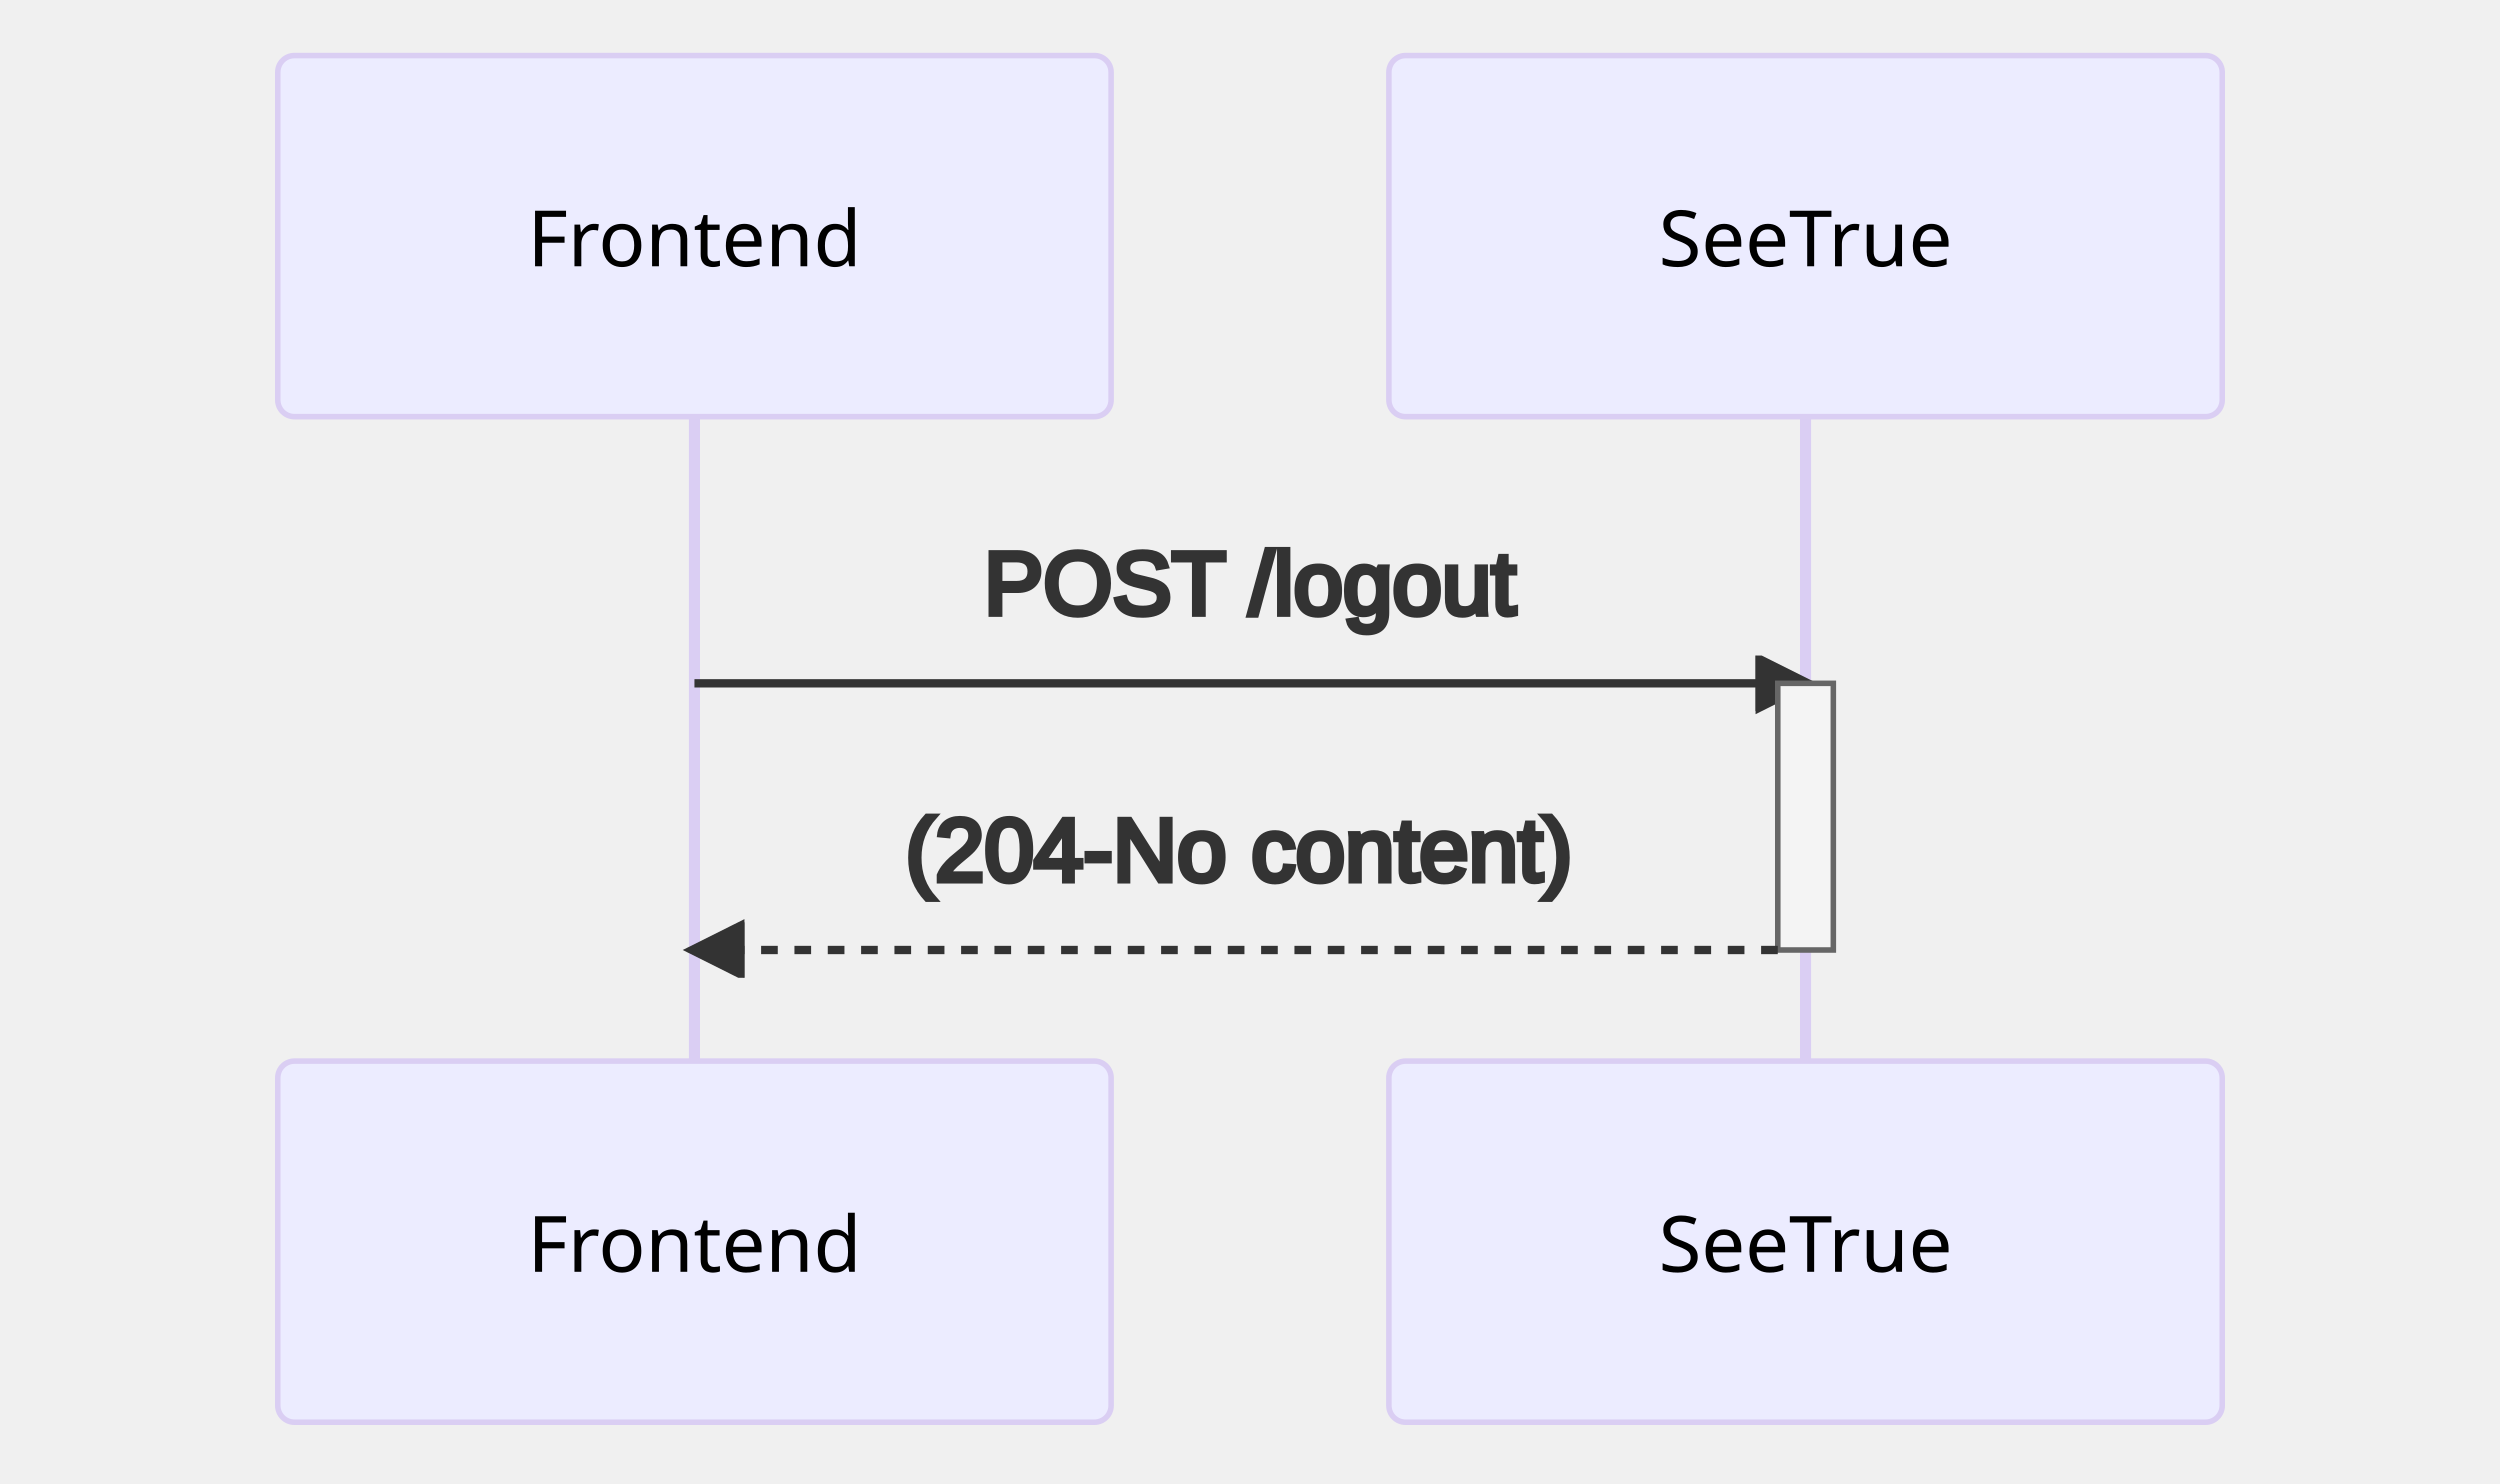
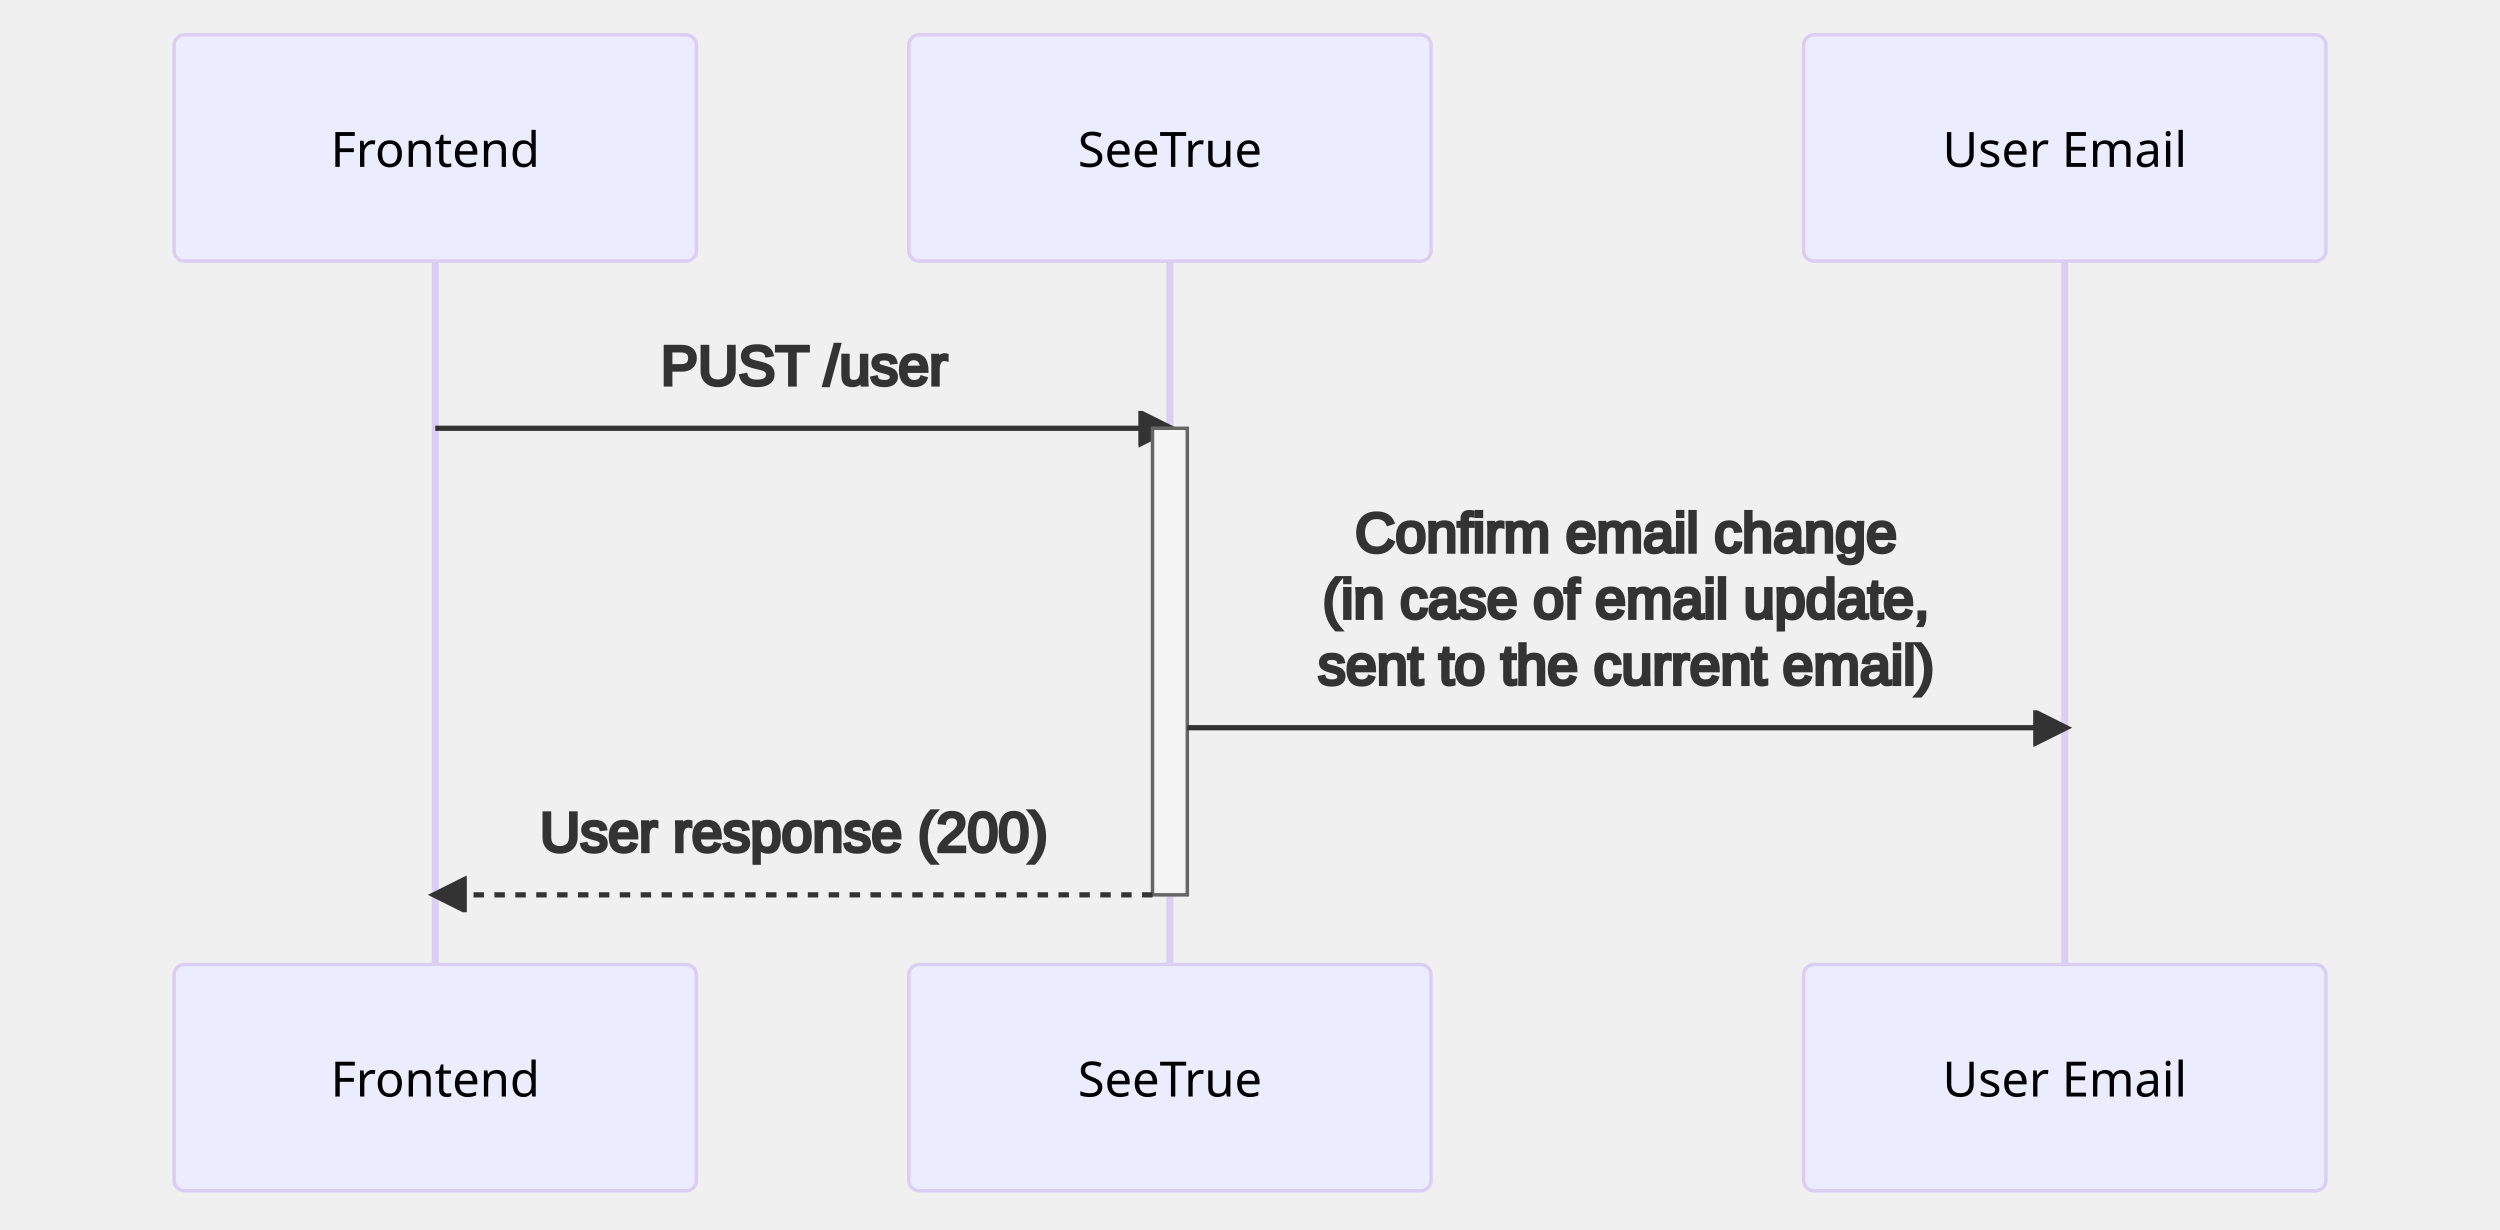
- <svg xmlns="http://www.w3.org/2000/svg" id="mermaid-1643228912645" width="100%" height="267" style="max-width: 450px; background-color: white;" viewBox="-50 -10 450 267">
-   <style>#mermaid-1643228912645 {font-family:"trebuchet ms",verdana,arial,sans-serif;font-size:16px;fill:#333;}#mermaid-1643228912645 .error-icon{fill:#552222;}#mermaid-1643228912645 .error-text{fill:#552222;stroke:#552222;}#mermaid-1643228912645 .edge-thickness-normal{stroke-width:2px;}#mermaid-1643228912645 .edge-thickness-thick{stroke-width:3.5px;}#mermaid-1643228912645 .edge-pattern-solid{stroke-dasharray:0;}#mermaid-1643228912645 .edge-pattern-dashed{stroke-dasharray:3;}#mermaid-1643228912645 .edge-pattern-dotted{stroke-dasharray:2;}#mermaid-1643228912645 .marker{fill:#333333;stroke:#333333;}#mermaid-1643228912645 .marker.cross{stroke:#333333;}#mermaid-1643228912645 svg{font-family:"trebuchet ms",verdana,arial,sans-serif;font-size:16px;}#mermaid-1643228912645 .actor{stroke:hsl(259.626, 59.777%, 87.902%);fill:#ECECFF;}#mermaid-1643228912645 text.actor&gt;tspan{fill:black;stroke:none;}#mermaid-1643228912645 .actor-line{stroke:grey;}#mermaid-1643228912645 .messageLine0{stroke-width:1.5;stroke-dasharray:none;stroke:#333;}#mermaid-1643228912645 .messageLine1{stroke-width:1.5;stroke-dasharray:2,2;stroke:#333;}#mermaid-1643228912645 #arrowhead path{fill:#333;stroke:#333;}#mermaid-1643228912645 .sequenceNumber{fill:white;}#mermaid-1643228912645 #sequencenumber{fill:#333;}#mermaid-1643228912645 #crosshead path{fill:#333;stroke:#333;}#mermaid-1643228912645 .messageText{fill:#333;stroke:#333;}#mermaid-1643228912645 .labelBox{stroke:hsl(259.626, 59.777%, 87.902%);fill:#ECECFF;}#mermaid-1643228912645 .labelText,#mermaid-1643228912645 .labelText&gt;tspan{fill:black;stroke:none;}#mermaid-1643228912645 .loopText,#mermaid-1643228912645 .loopText&gt;tspan{fill:black;stroke:none;}#mermaid-1643228912645 .loopLine{stroke-width:2px;stroke-dasharray:2,2;stroke:hsl(259.626, 59.777%, 87.902%);fill:hsl(259.626, 59.777%, 87.902%);}#mermaid-1643228912645 .note{stroke:#aaaa33;fill:#fff5ad;}#mermaid-1643228912645 .noteText,#mermaid-1643228912645 .noteText&gt;tspan{fill:black;stroke:none;}#mermaid-1643228912645 .activation0{fill:#f4f4f4;stroke:#666;}#mermaid-1643228912645 .activation1{fill:#f4f4f4;stroke:#666;}#mermaid-1643228912645 .activation2{fill:#f4f4f4;stroke:#666;}#mermaid-1643228912645 .actorPopupMenu{position:absolute;}#mermaid-1643228912645 .actorPopupMenuPanel{position:absolute;fill:#ECECFF;box-shadow:0px 8px 16px 0px rgba(0,0,0,0.2);filter:drop-shadow(3px 5px 2px rgb(0 0 0 / 0.4));}#mermaid-1643228912645 .actor-man line{stroke:hsl(259.626, 59.777%, 87.902%);fill:#ECECFF;}#mermaid-1643228912645 .actor-man circle,#mermaid-1643228912645 line{stroke:hsl(259.626, 59.777%, 87.902%);fill:#ECECFF;stroke-width:2px;}#mermaid-1643228912645 :root{--mermaid-font-family:"trebuchet ms",verdana,arial,sans-serif;}</style>
+ <svg xmlns="http://www.w3.org/2000/svg" id="mermaid-1643229613576" width="100%" height="353" style="max-width: 718px; background-color: white;" viewBox="-50 -10 718 353">
+   <style>#mermaid-1643229613576 {font-family:"trebuchet ms",verdana,arial,sans-serif;font-size:16px;fill:#333;}#mermaid-1643229613576 .error-icon{fill:#552222;}#mermaid-1643229613576 .error-text{fill:#552222;stroke:#552222;}#mermaid-1643229613576 .edge-thickness-normal{stroke-width:2px;}#mermaid-1643229613576 .edge-thickness-thick{stroke-width:3.5px;}#mermaid-1643229613576 .edge-pattern-solid{stroke-dasharray:0;}#mermaid-1643229613576 .edge-pattern-dashed{stroke-dasharray:3;}#mermaid-1643229613576 .edge-pattern-dotted{stroke-dasharray:2;}#mermaid-1643229613576 .marker{fill:#333333;stroke:#333333;}#mermaid-1643229613576 .marker.cross{stroke:#333333;}#mermaid-1643229613576 svg{font-family:"trebuchet ms",verdana,arial,sans-serif;font-size:16px;}#mermaid-1643229613576 .actor{stroke:hsl(259.626, 59.777%, 87.902%);fill:#ECECFF;}#mermaid-1643229613576 text.actor&gt;tspan{fill:black;stroke:none;}#mermaid-1643229613576 .actor-line{stroke:grey;}#mermaid-1643229613576 .messageLine0{stroke-width:1.5;stroke-dasharray:none;stroke:#333;}#mermaid-1643229613576 .messageLine1{stroke-width:1.5;stroke-dasharray:2,2;stroke:#333;}#mermaid-1643229613576 #arrowhead path{fill:#333;stroke:#333;}#mermaid-1643229613576 .sequenceNumber{fill:white;}#mermaid-1643229613576 #sequencenumber{fill:#333;}#mermaid-1643229613576 #crosshead path{fill:#333;stroke:#333;}#mermaid-1643229613576 .messageText{fill:#333;stroke:#333;}#mermaid-1643229613576 .labelBox{stroke:hsl(259.626, 59.777%, 87.902%);fill:#ECECFF;}#mermaid-1643229613576 .labelText,#mermaid-1643229613576 .labelText&gt;tspan{fill:black;stroke:none;}#mermaid-1643229613576 .loopText,#mermaid-1643229613576 .loopText&gt;tspan{fill:black;stroke:none;}#mermaid-1643229613576 .loopLine{stroke-width:2px;stroke-dasharray:2,2;stroke:hsl(259.626, 59.777%, 87.902%);fill:hsl(259.626, 59.777%, 87.902%);}#mermaid-1643229613576 .note{stroke:#aaaa33;fill:#fff5ad;}#mermaid-1643229613576 .noteText,#mermaid-1643229613576 .noteText&gt;tspan{fill:black;stroke:none;}#mermaid-1643229613576 .activation0{fill:#f4f4f4;stroke:#666;}#mermaid-1643229613576 .activation1{fill:#f4f4f4;stroke:#666;}#mermaid-1643229613576 .activation2{fill:#f4f4f4;stroke:#666;}#mermaid-1643229613576 .actorPopupMenu{position:absolute;}#mermaid-1643229613576 .actorPopupMenuPanel{position:absolute;fill:#ECECFF;box-shadow:0px 8px 16px 0px rgba(0,0,0,0.2);filter:drop-shadow(3px 5px 2px rgb(0 0 0 / 0.4));}#mermaid-1643229613576 .actor-man line{stroke:hsl(259.626, 59.777%, 87.902%);fill:#ECECFF;}#mermaid-1643229613576 .actor-man circle,#mermaid-1643229613576 line{stroke:hsl(259.626, 59.777%, 87.902%);fill:#ECECFF;stroke-width:2px;}#mermaid-1643229613576 :root{--mermaid-font-family:"trebuchet ms",verdana,arial,sans-serif;}</style>
  <g />
  <defs>
    <symbol id="computer" width="24" height="24">
      <path transform="scale(.5)" d="M2 2v13h20v-13h-20zm18 11h-16v-9h16v9zm-10.228 6l.466-1h3.524l.467 1h-4.457zm14.228 3h-24l2-6h2.104l-1.33 4h18.45l-1.297-4h2.073l2 6zm-5-10h-14v-7h14v7z" />
    </symbol>
  </defs>
  <defs>
    <symbol id="database" fill-rule="evenodd" clip-rule="evenodd">
      <path transform="scale(.5)" d="M12.258.001l.256.004.255.005.253.008.251.01.249.012.247.015.246.016.242.019.241.02.239.023.236.024.233.027.231.028.229.031.225.032.223.034.22.036.217.038.214.04.211.041.208.043.205.045.201.046.198.048.194.05.191.051.187.053.183.054.18.056.175.057.172.059.168.06.163.061.16.063.155.064.15.066.074.033.073.033.071.034.07.034.069.035.068.035.067.035.066.035.064.036.064.036.062.036.06.036.06.037.058.037.058.037.055.038.055.038.053.038.052.038.051.039.05.039.048.039.047.039.045.04.044.04.043.04.041.04.04.041.039.041.037.041.036.041.034.041.033.042.032.042.03.042.029.042.027.042.026.043.024.043.023.043.021.043.02.043.018.044.017.043.015.044.013.044.012.044.011.045.009.044.007.045.006.045.004.045.002.045.001.045v17l-.001.045-.002.045-.004.045-.006.045-.007.045-.009.044-.011.045-.012.044-.013.044-.015.044-.017.043-.018.044-.02.043-.021.043-.023.043-.024.043-.026.043-.027.042-.029.042-.03.042-.032.042-.033.042-.034.041-.036.041-.037.041-.039.041-.04.041-.041.04-.043.04-.044.04-.045.04-.047.039-.048.039-.05.039-.051.039-.052.038-.053.038-.055.038-.055.038-.058.037-.058.037-.06.037-.06.036-.062.036-.064.036-.064.036-.066.035-.067.035-.068.035-.069.035-.07.034-.071.034-.073.033-.074.033-.15.066-.155.064-.16.063-.163.061-.168.06-.172.059-.175.057-.18.056-.183.054-.187.053-.191.051-.194.05-.198.048-.201.046-.205.045-.208.043-.211.041-.214.04-.217.038-.22.036-.223.034-.225.032-.229.031-.231.028-.233.027-.236.024-.239.023-.241.02-.242.019-.246.016-.247.015-.249.012-.251.01-.253.008-.255.005-.256.004-.258.001-.258-.001-.256-.004-.255-.005-.253-.008-.251-.01-.249-.012-.247-.015-.245-.016-.243-.019-.241-.02-.238-.023-.236-.024-.234-.027-.231-.028-.228-.031-.226-.032-.223-.034-.22-.036-.217-.038-.214-.04-.211-.041-.208-.043-.204-.045-.201-.046-.198-.048-.195-.05-.19-.051-.187-.053-.184-.054-.179-.056-.176-.057-.172-.059-.167-.06-.164-.061-.159-.063-.155-.064-.151-.066-.074-.033-.072-.033-.072-.034-.07-.034-.069-.035-.068-.035-.067-.035-.066-.035-.064-.036-.063-.036-.062-.036-.061-.036-.06-.037-.058-.037-.057-.037-.056-.038-.055-.038-.053-.038-.052-.038-.051-.039-.049-.039-.049-.039-.046-.039-.046-.04-.044-.04-.043-.04-.041-.04-.04-.041-.039-.041-.037-.041-.036-.041-.034-.041-.033-.042-.032-.042-.03-.042-.029-.042-.027-.042-.026-.043-.024-.043-.023-.043-.021-.043-.02-.043-.018-.044-.017-.043-.015-.044-.013-.044-.012-.044-.011-.045-.009-.044-.007-.045-.006-.045-.004-.045-.002-.045-.001-.045v-17l.001-.045.002-.045.004-.045.006-.045.007-.045.009-.044.011-.045.012-.044.013-.044.015-.044.017-.043.018-.044.02-.043.021-.043.023-.043.024-.043.026-.043.027-.042.029-.042.03-.042.032-.042.033-.042.034-.041.036-.041.037-.041.039-.041.04-.041.041-.04.043-.04.044-.04.046-.04.046-.039.049-.039.049-.039.051-.039.052-.038.053-.038.055-.038.056-.038.057-.037.058-.037.06-.037.061-.036.062-.036.063-.036.064-.036.066-.035.067-.035.068-.035.069-.035.07-.034.072-.034.072-.033.074-.033.151-.066.155-.064.159-.063.164-.061.167-.06.172-.059.176-.057.179-.056.184-.054.187-.053.19-.051.195-.05.198-.048.201-.046.204-.045.208-.043.211-.041.214-.04.217-.038.22-.036.223-.034.226-.032.228-.031.231-.028.234-.027.236-.024.238-.023.241-.02.243-.019.245-.016.247-.015.249-.012.251-.01.253-.008.255-.005.256-.004.258-.001.258.001zm-9.258 20.499v.01l.001.021.003.021.004.022.005.021.006.022.007.022.009.023.01.022.011.023.012.023.013.023.015.023.016.024.017.023.018.024.019.024.021.024.022.025.023.024.024.025.052.049.056.05.061.051.066.051.07.051.075.051.079.052.084.052.088.052.092.052.097.052.102.051.105.052.11.052.114.051.119.051.123.051.127.05.131.05.135.05.139.048.144.049.147.047.152.047.155.047.16.045.163.045.167.043.171.043.176.041.178.041.183.039.187.039.19.037.194.035.197.035.202.033.204.031.209.03.212.029.216.027.219.025.222.024.226.021.23.02.233.018.236.016.24.015.243.012.246.01.249.008.253.005.256.004.259.001.26-.001.257-.004.254-.005.25-.008.247-.011.244-.012.241-.014.237-.016.233-.018.231-.021.226-.021.224-.024.22-.026.216-.027.212-.028.21-.031.205-.031.202-.034.198-.034.194-.036.191-.037.187-.039.183-.04.179-.04.175-.042.172-.043.168-.044.163-.045.16-.046.155-.046.152-.047.148-.048.143-.049.139-.049.136-.05.131-.05.126-.05.123-.051.118-.052.114-.051.11-.052.106-.052.101-.052.096-.052.092-.052.088-.053.083-.051.079-.052.074-.052.07-.051.065-.051.06-.051.056-.05.051-.05.023-.024.023-.025.021-.024.02-.024.019-.024.018-.024.017-.024.015-.023.014-.024.013-.023.012-.023.01-.023.01-.022.008-.022.006-.022.006-.022.004-.022.004-.021.001-.021.001-.021v-4.127l-.077.055-.08.053-.083.054-.085.053-.087.052-.09.052-.093.051-.095.05-.097.05-.1.049-.102.049-.105.048-.106.047-.109.047-.111.046-.114.045-.115.045-.118.044-.12.043-.122.042-.124.042-.126.041-.128.04-.13.04-.132.038-.134.038-.135.037-.138.037-.139.035-.142.035-.143.034-.144.033-.147.032-.148.031-.15.03-.151.03-.153.029-.154.027-.156.027-.158.026-.159.025-.161.024-.162.023-.163.022-.165.021-.166.02-.167.019-.169.018-.169.017-.171.016-.173.015-.173.014-.175.013-.175.012-.177.011-.178.01-.179.008-.179.008-.181.006-.182.005-.182.004-.184.003-.184.002h-.37l-.184-.002-.184-.003-.182-.004-.182-.005-.181-.006-.179-.008-.179-.008-.178-.01-.176-.011-.176-.012-.175-.013-.173-.014-.172-.015-.171-.016-.17-.017-.169-.018-.167-.019-.166-.02-.165-.021-.163-.022-.162-.023-.161-.024-.159-.025-.157-.026-.156-.027-.155-.027-.153-.029-.151-.03-.15-.03-.148-.031-.146-.032-.145-.033-.143-.034-.141-.035-.14-.035-.137-.037-.136-.037-.134-.038-.132-.038-.13-.04-.128-.04-.126-.041-.124-.042-.122-.042-.12-.044-.117-.043-.116-.045-.113-.045-.112-.046-.109-.047-.106-.047-.105-.048-.102-.049-.1-.049-.097-.05-.095-.05-.093-.052-.09-.051-.087-.052-.085-.053-.083-.054-.08-.054-.077-.054v4.127zm0-5.654v.011l.001.021.003.021.004.021.005.022.006.022.007.022.009.022.01.022.011.023.012.023.013.023.015.024.016.023.017.024.018.024.019.024.021.024.022.024.023.025.024.024.052.05.056.05.061.05.066.051.07.051.075.052.079.051.084.052.088.052.092.052.097.052.102.052.105.052.11.051.114.051.119.052.123.05.127.051.131.05.135.049.139.049.144.048.147.048.152.047.155.046.16.045.163.045.167.044.171.042.176.042.178.04.183.04.187.038.19.037.194.036.197.034.202.033.204.032.209.03.212.028.216.027.219.025.222.024.226.022.23.02.233.018.236.016.24.014.243.012.246.01.249.008.253.006.256.003.259.001.26-.001.257-.003.254-.006.25-.008.247-.01.244-.012.241-.015.237-.016.233-.018.231-.02.226-.022.224-.024.22-.025.216-.027.212-.029.21-.03.205-.032.202-.033.198-.035.194-.036.191-.037.187-.039.183-.039.179-.041.175-.042.172-.043.168-.044.163-.045.16-.045.155-.047.152-.047.148-.048.143-.048.139-.05.136-.049.131-.05.126-.051.123-.051.118-.051.114-.052.11-.052.106-.052.101-.052.096-.052.092-.052.088-.052.083-.052.079-.052.074-.051.07-.052.065-.051.06-.05.056-.051.051-.049.023-.025.023-.024.021-.025.02-.024.019-.024.018-.024.017-.024.015-.023.014-.023.013-.024.012-.022.01-.023.01-.023.008-.022.006-.022.006-.022.004-.021.004-.022.001-.021.001-.021v-4.139l-.077.054-.08.054-.083.054-.085.052-.087.053-.09.051-.093.051-.095.051-.097.05-.1.049-.102.049-.105.048-.106.047-.109.047-.111.046-.114.045-.115.044-.118.044-.12.044-.122.042-.124.042-.126.041-.128.04-.13.039-.132.039-.134.038-.135.037-.138.036-.139.036-.142.035-.143.033-.144.033-.147.033-.148.031-.15.03-.151.03-.153.028-.154.028-.156.027-.158.026-.159.025-.161.024-.162.023-.163.022-.165.021-.166.02-.167.019-.169.018-.169.017-.171.016-.173.015-.173.014-.175.013-.175.012-.177.011-.178.009-.179.009-.179.007-.181.007-.182.005-.182.004-.184.003-.184.002h-.37l-.184-.002-.184-.003-.182-.004-.182-.005-.181-.007-.179-.007-.179-.009-.178-.009-.176-.011-.176-.012-.175-.013-.173-.014-.172-.015-.171-.016-.17-.017-.169-.018-.167-.019-.166-.02-.165-.021-.163-.022-.162-.023-.161-.024-.159-.025-.157-.026-.156-.027-.155-.028-.153-.028-.151-.03-.15-.03-.148-.031-.146-.033-.145-.033-.143-.033-.141-.035-.14-.036-.137-.036-.136-.037-.134-.038-.132-.039-.13-.039-.128-.04-.126-.041-.124-.042-.122-.043-.12-.043-.117-.044-.116-.044-.113-.046-.112-.046-.109-.046-.106-.047-.105-.048-.102-.049-.1-.049-.097-.05-.095-.051-.093-.051-.09-.051-.087-.053-.085-.052-.083-.054-.08-.054-.077-.054v4.139zm0-5.666v.011l.001.02.003.022.004.021.005.022.006.021.007.022.009.023.01.022.011.023.012.023.013.023.015.023.016.024.017.024.018.023.019.024.021.025.022.024.023.024.024.025.052.05.056.05.061.05.066.051.07.051.075.052.079.051.084.052.088.052.092.052.097.052.102.052.105.051.11.052.114.051.119.051.123.051.127.05.131.05.135.05.139.049.144.048.147.048.152.047.155.046.16.045.163.045.167.043.171.043.176.042.178.04.183.04.187.038.19.037.194.036.197.034.202.033.204.032.209.03.212.028.216.027.219.025.222.024.226.021.23.02.233.018.236.017.24.014.243.012.246.01.249.008.253.006.256.003.259.001.26-.001.257-.003.254-.006.25-.008.247-.01.244-.013.241-.014.237-.016.233-.018.231-.02.226-.022.224-.024.22-.025.216-.027.212-.029.21-.03.205-.032.202-.033.198-.035.194-.036.191-.037.187-.039.183-.039.179-.041.175-.042.172-.043.168-.044.163-.045.16-.045.155-.047.152-.047.148-.048.143-.049.139-.049.136-.049.131-.051.126-.05.123-.051.118-.052.114-.051.11-.052.106-.052.101-.052.096-.052.092-.052.088-.052.083-.052.079-.052.074-.052.07-.051.065-.051.06-.051.056-.05.051-.049.023-.025.023-.025.021-.024.02-.024.019-.024.018-.024.017-.024.015-.023.014-.024.013-.023.012-.023.01-.022.01-.023.008-.022.006-.022.006-.022.004-.022.004-.021.001-.021.001-.021v-4.153l-.077.054-.08.054-.083.053-.085.053-.087.053-.09.051-.093.051-.095.051-.097.05-.1.049-.102.048-.105.048-.106.048-.109.046-.111.046-.114.046-.115.044-.118.044-.12.043-.122.043-.124.042-.126.041-.128.04-.13.039-.132.039-.134.038-.135.037-.138.036-.139.036-.142.034-.143.034-.144.033-.147.032-.148.032-.15.03-.151.03-.153.028-.154.028-.156.027-.158.026-.159.024-.161.024-.162.023-.163.023-.165.021-.166.02-.167.019-.169.018-.169.017-.171.016-.173.015-.173.014-.175.013-.175.012-.177.01-.178.01-.179.009-.179.007-.181.006-.182.006-.182.004-.184.003-.184.001-.185.001-.185-.001-.184-.001-.184-.003-.182-.004-.182-.006-.181-.006-.179-.007-.179-.009-.178-.01-.176-.01-.176-.012-.175-.013-.173-.014-.172-.015-.171-.016-.17-.017-.169-.018-.167-.019-.166-.02-.165-.021-.163-.023-.162-.023-.161-.024-.159-.024-.157-.026-.156-.027-.155-.028-.153-.028-.151-.03-.15-.03-.148-.032-.146-.032-.145-.033-.143-.034-.141-.034-.14-.036-.137-.036-.136-.037-.134-.038-.132-.039-.13-.039-.128-.041-.126-.041-.124-.041-.122-.043-.12-.043-.117-.044-.116-.044-.113-.046-.112-.046-.109-.046-.106-.048-.105-.048-.102-.048-.1-.05-.097-.049-.095-.051-.093-.051-.09-.052-.087-.052-.085-.053-.083-.053-.08-.054-.077-.054v4.153zm8.74-8.179l-.257.004-.254.005-.25.008-.247.011-.244.012-.241.014-.237.016-.233.018-.231.021-.226.022-.224.023-.22.026-.216.027-.212.028-.21.031-.205.032-.202.033-.198.034-.194.036-.191.038-.187.038-.183.04-.179.041-.175.042-.172.043-.168.043-.163.045-.16.046-.155.046-.152.048-.148.048-.143.048-.139.049-.136.05-.131.05-.126.051-.123.051-.118.051-.114.052-.11.052-.106.052-.101.052-.096.052-.092.052-.088.052-.083.052-.079.052-.074.051-.07.052-.065.051-.06.05-.056.05-.051.05-.023.025-.023.024-.021.024-.02.025-.019.024-.018.024-.017.023-.015.024-.014.023-.013.023-.012.023-.01.023-.01.022-.008.022-.006.023-.006.021-.004.022-.004.021-.001.021-.001.021.001.021.001.021.004.021.004.022.006.021.006.023.008.022.01.022.01.023.012.023.013.023.014.023.015.024.017.023.018.024.019.024.02.025.021.024.023.024.023.025.051.05.056.05.06.05.065.051.07.052.074.051.079.052.083.052.088.052.092.052.096.052.101.052.106.052.11.052.114.052.118.051.123.051.126.051.131.05.136.05.139.049.143.048.148.048.152.048.155.046.16.046.163.045.168.043.172.043.175.042.179.041.183.04.187.038.191.038.194.036.198.034.202.033.205.032.21.031.212.028.216.027.22.026.224.023.226.022.231.021.233.018.237.016.241.014.244.012.247.011.25.008.254.005.257.004.26.001.26-.001.257-.004.254-.005.25-.008.247-.011.244-.012.241-.014.237-.016.233-.018.231-.021.226-.022.224-.023.22-.026.216-.027.212-.028.21-.031.205-.032.202-.033.198-.034.194-.036.191-.038.187-.038.183-.04.179-.041.175-.042.172-.043.168-.043.163-.045.16-.046.155-.046.152-.048.148-.048.143-.048.139-.049.136-.05.131-.05.126-.051.123-.051.118-.051.114-.052.11-.052.106-.052.101-.052.096-.052.092-.052.088-.052.083-.052.079-.052.074-.051.07-.052.065-.051.06-.05.056-.05.051-.05.023-.025.023-.024.021-.024.02-.025.019-.024.018-.024.017-.023.015-.024.014-.023.013-.023.012-.023.01-.023.01-.022.008-.022.006-.023.006-.021.004-.022.004-.021.001-.021.001-.021-.001-.021-.001-.021-.004-.021-.004-.022-.006-.021-.006-.023-.008-.022-.01-.022-.01-.023-.012-.023-.013-.023-.014-.023-.015-.024-.017-.023-.018-.024-.019-.024-.02-.025-.021-.024-.023-.024-.023-.025-.051-.05-.056-.05-.06-.05-.065-.051-.07-.052-.074-.051-.079-.052-.083-.052-.088-.052-.092-.052-.096-.052-.101-.052-.106-.052-.11-.052-.114-.052-.118-.051-.123-.051-.126-.051-.131-.05-.136-.05-.139-.049-.143-.048-.148-.048-.152-.048-.155-.046-.16-.046-.163-.045-.168-.043-.172-.043-.175-.042-.179-.041-.183-.04-.187-.038-.191-.038-.194-.036-.198-.034-.202-.033-.205-.032-.21-.031-.212-.028-.216-.027-.22-.026-.224-.023-.226-.022-.231-.021-.233-.018-.237-.016-.241-.014-.244-.012-.247-.011-.25-.008-.254-.005-.257-.004-.26-.001-.26.001z" />
    </symbol>
  </defs>
  <defs>
    <symbol id="clock" width="24" height="24">
      <path transform="scale(.5)" d="M12 2c5.514 0 10 4.486 10 10s-4.486 10-10 10-10-4.486-10-10 4.486-10 10-10zm0-2c-6.627 0-12 5.373-12 12s5.373 12 12 12 12-5.373 12-12-5.373-12-12-12zm5.848 12.459c.202.038.202.333.001.372-1.907.361-6.045 1.111-6.547 1.111-.719 0-1.301-.582-1.301-1.301 0-.512.77-5.447 1.125-7.445.034-.192.312-.181.343.014l.985 6.238 5.394 1.011z" />
    </symbol>
  </defs>
  <g>
-     <line id="actor0" x1="75" y1="5" x2="75" y2="201" class="200" stroke-width="0.5px" stroke="#999" />
+     <line id="actor0" x1="75" y1="5" x2="75" y2="287" class="200" stroke-width="0.5px" stroke="#999" />
    <g id="root-0">
      <rect x="0" y="0" fill="#eaeaea" stroke="#666" width="150" height="65" rx="3" ry="3" class="actor" />
      <text x="75" y="32.5" dominant-baseline="central" alignment-baseline="central" class="actor" style="text-anchor: middle; font-size: 14px; font-weight: 400; font-family: Open-Sans, &quot;sans-serif&quot;;">
        <tspan x="75" dy="0">Frontend</tspan>
      </text>
    </g>
  </g>
  <g>
-     <line id="actor1" x1="275" y1="5" x2="275" y2="201" class="200" stroke-width="0.5px" stroke="#999" />
+     <line id="actor1" x1="286" y1="5" x2="286" y2="287" class="200" stroke-width="0.5px" stroke="#999" />
    <g id="root-1">
-       <rect x="200" y="0" fill="#eaeaea" stroke="#666" width="150" height="65" rx="3" ry="3" class="actor" />
-       <text x="275" y="32.5" dominant-baseline="central" alignment-baseline="central" class="actor" style="text-anchor: middle; font-size: 14px; font-weight: 400; font-family: Open-Sans, &quot;sans-serif&quot;;">
-         <tspan x="275" dy="0">SeeTrue</tspan>
+       <rect x="211" y="0" fill="#eaeaea" stroke="#666" width="150" height="65" rx="3" ry="3" class="actor" />
+       <text x="286" y="32.5" dominant-baseline="central" alignment-baseline="central" class="actor" style="text-anchor: middle; font-size: 14px; font-weight: 400; font-family: Open-Sans, &quot;sans-serif&quot;;">
+         <tspan x="286" dy="0">SeeTrue</tspan>
+       </text>
+     </g>
+   </g>
+   <g>
+     <line id="actor2" x1="543" y1="5" x2="543" y2="287" class="200" stroke-width="0.5px" stroke="#999" />
+     <g id="root-2">
+       <rect x="468" y="0" fill="#eaeaea" stroke="#666" width="150" height="65" rx="3" ry="3" class="actor" />
+       <text x="543" y="32.5" dominant-baseline="central" alignment-baseline="central" class="actor" style="text-anchor: middle; font-size: 14px; font-weight: 400; font-family: Open-Sans, &quot;sans-serif&quot;;">
+         <tspan x="543" dy="0">User Email</tspan>
      </text>
    </g>
  </g>
  <defs>
    <marker id="arrowhead" refX="9" refY="5" markerUnits="userSpaceOnUse" markerWidth="12" markerHeight="12" orient="auto">
      <path d="M 0 0 L 10 5 L 0 10 z" />
    </marker>
  </defs>
  <defs>
    <marker id="crosshead" markerWidth="15" markerHeight="8" orient="auto" refX="16" refY="4">
      <path fill="black" stroke="#000000" stroke-width="1px" d="M 9,2 V 6 L16,4 Z" style="stroke-dasharray: 0, 0;" />
      <path fill="none" stroke="#000000" stroke-width="1px" d="M 0,1 L 6,7 M 6,1 L 0,7" style="stroke-dasharray: 0, 0;" />
    </marker>
  </defs>
  <defs>
    <marker id="filled-head" refX="18" refY="7" markerWidth="20" markerHeight="28" orient="auto">
      <path d="M 18,7 L9,13 L14,7 L9,1 Z" />
    </marker>
  </defs>
  <defs>
    <marker id="sequencenumber" refX="15" refY="15" markerWidth="60" markerHeight="40" orient="auto">
      <circle cx="15" cy="15" r="6" />
    </marker>
  </defs>
-   <text x="175" y="80" text-anchor="middle" dominant-baseline="middle" alignment-baseline="middle" class="messageText" dy="1em" style="font-family: &quot;trebuchet ms&quot;, verdana, arial, sans-serif; font-size: 16px; font-weight: 400;">POST /logout</text>
-   <line x1="75" y1="113" x2="275" y2="113" class="messageLine0" stroke-width="2" stroke="none" marker-end="url(#arrowhead)" style="fill: none;" />
+   <text x="181" y="80" text-anchor="middle" dominant-baseline="middle" alignment-baseline="middle" class="messageText" dy="1em" style="font-family: &quot;trebuchet ms&quot;, verdana, arial, sans-serif; font-size: 16px; font-weight: 400;">PUST /user</text>
+   <line x1="75" y1="113" x2="286" y2="113" class="messageLine0" stroke-width="2" stroke="none" marker-end="url(#arrowhead)" style="fill: none;" />
  <g>
-     <rect x="270" y="113" fill="#EDF2AE" stroke="#666" width="10" height="48" rx="0" ry="0" class="activation0" />
+     <rect x="281" y="113" fill="#EDF2AE" stroke="#666" width="10" height="134" rx="0" ry="0" class="activation0" />
  </g>
-   <text x="173" y="128" text-anchor="middle" dominant-baseline="middle" alignment-baseline="middle" class="messageText" dy="1em" style="font-family: &quot;trebuchet ms&quot;, verdana, arial, sans-serif; font-size: 16px; font-weight: 400;">(204-No content)</text>
-   <line x1="270" y1="161" x2="75" y2="161" class="messageLine1" stroke-width="2" stroke="none" marker-end="url(#arrowhead)" style="stroke-dasharray: 3, 3; fill: none;" />
+   <text x="417" y="128" text-anchor="middle" dominant-baseline="middle" alignment-baseline="middle" class="messageText" dy="1em" style="font-family: &quot;trebuchet ms&quot;, verdana, arial, sans-serif; font-size: 16px; font-weight: 400;">Confirm email change</text>
+   <text x="417" y="147" text-anchor="middle" dominant-baseline="middle" alignment-baseline="middle" class="messageText" dy="1em" style="font-family: &quot;trebuchet ms&quot;, verdana, arial, sans-serif; font-size: 16px; font-weight: 400;">(in case of email update,</text>
+   <text x="417" y="166" text-anchor="middle" dominant-baseline="middle" alignment-baseline="middle" class="messageText" dy="1em" style="font-family: &quot;trebuchet ms&quot;, verdana, arial, sans-serif; font-size: 16px; font-weight: 400;">sent to the current email)</text>
+   <line x1="291" y1="199" x2="543" y2="199" class="messageLine0" stroke-width="2" stroke="none" marker-end="url(#arrowhead)" style="fill: none;" />
+   <text x="178" y="214" text-anchor="middle" dominant-baseline="middle" alignment-baseline="middle" class="messageText" dy="1em" style="font-family: &quot;trebuchet ms&quot;, verdana, arial, sans-serif; font-size: 16px; font-weight: 400;">User response (200)</text>
+   <line x1="281" y1="247" x2="75" y2="247" class="messageLine1" stroke-width="2" stroke="none" marker-end="url(#arrowhead)" style="stroke-dasharray: 3, 3; fill: none;" />
  <g>
-     <rect x="0" y="181" fill="#eaeaea" stroke="#666" width="150" height="65" rx="3" ry="3" class="actor" />
-     <text x="75" y="213.5" dominant-baseline="central" alignment-baseline="central" class="actor" style="text-anchor: middle; font-size: 14px; font-weight: 400; font-family: Open-Sans, &quot;sans-serif&quot;;">
+     <rect x="0" y="267" fill="#eaeaea" stroke="#666" width="150" height="65" rx="3" ry="3" class="actor" />
+     <text x="75" y="299.5" dominant-baseline="central" alignment-baseline="central" class="actor" style="text-anchor: middle; font-size: 14px; font-weight: 400; font-family: Open-Sans, &quot;sans-serif&quot;;">
      <tspan x="75" dy="0">Frontend</tspan>
    </text>
  </g>
  <g>
-     <rect x="200" y="181" fill="#eaeaea" stroke="#666" width="150" height="65" rx="3" ry="3" class="actor" />
-     <text x="275" y="213.5" dominant-baseline="central" alignment-baseline="central" class="actor" style="text-anchor: middle; font-size: 14px; font-weight: 400; font-family: Open-Sans, &quot;sans-serif&quot;;">
-       <tspan x="275" dy="0">SeeTrue</tspan>
+     <rect x="211" y="267" fill="#eaeaea" stroke="#666" width="150" height="65" rx="3" ry="3" class="actor" />
+     <text x="286" y="299.5" dominant-baseline="central" alignment-baseline="central" class="actor" style="text-anchor: middle; font-size: 14px; font-weight: 400; font-family: Open-Sans, &quot;sans-serif&quot;;">
+       <tspan x="286" dy="0">SeeTrue</tspan>
+     </text>
+   </g>
+   <g>
+     <rect x="468" y="267" fill="#eaeaea" stroke="#666" width="150" height="65" rx="3" ry="3" class="actor" />
+     <text x="543" y="299.5" dominant-baseline="central" alignment-baseline="central" class="actor" style="text-anchor: middle; font-size: 14px; font-weight: 400; font-family: Open-Sans, &quot;sans-serif&quot;;">
+       <tspan x="543" dy="0">User Email</tspan>
    </text>
  </g>
</svg>
